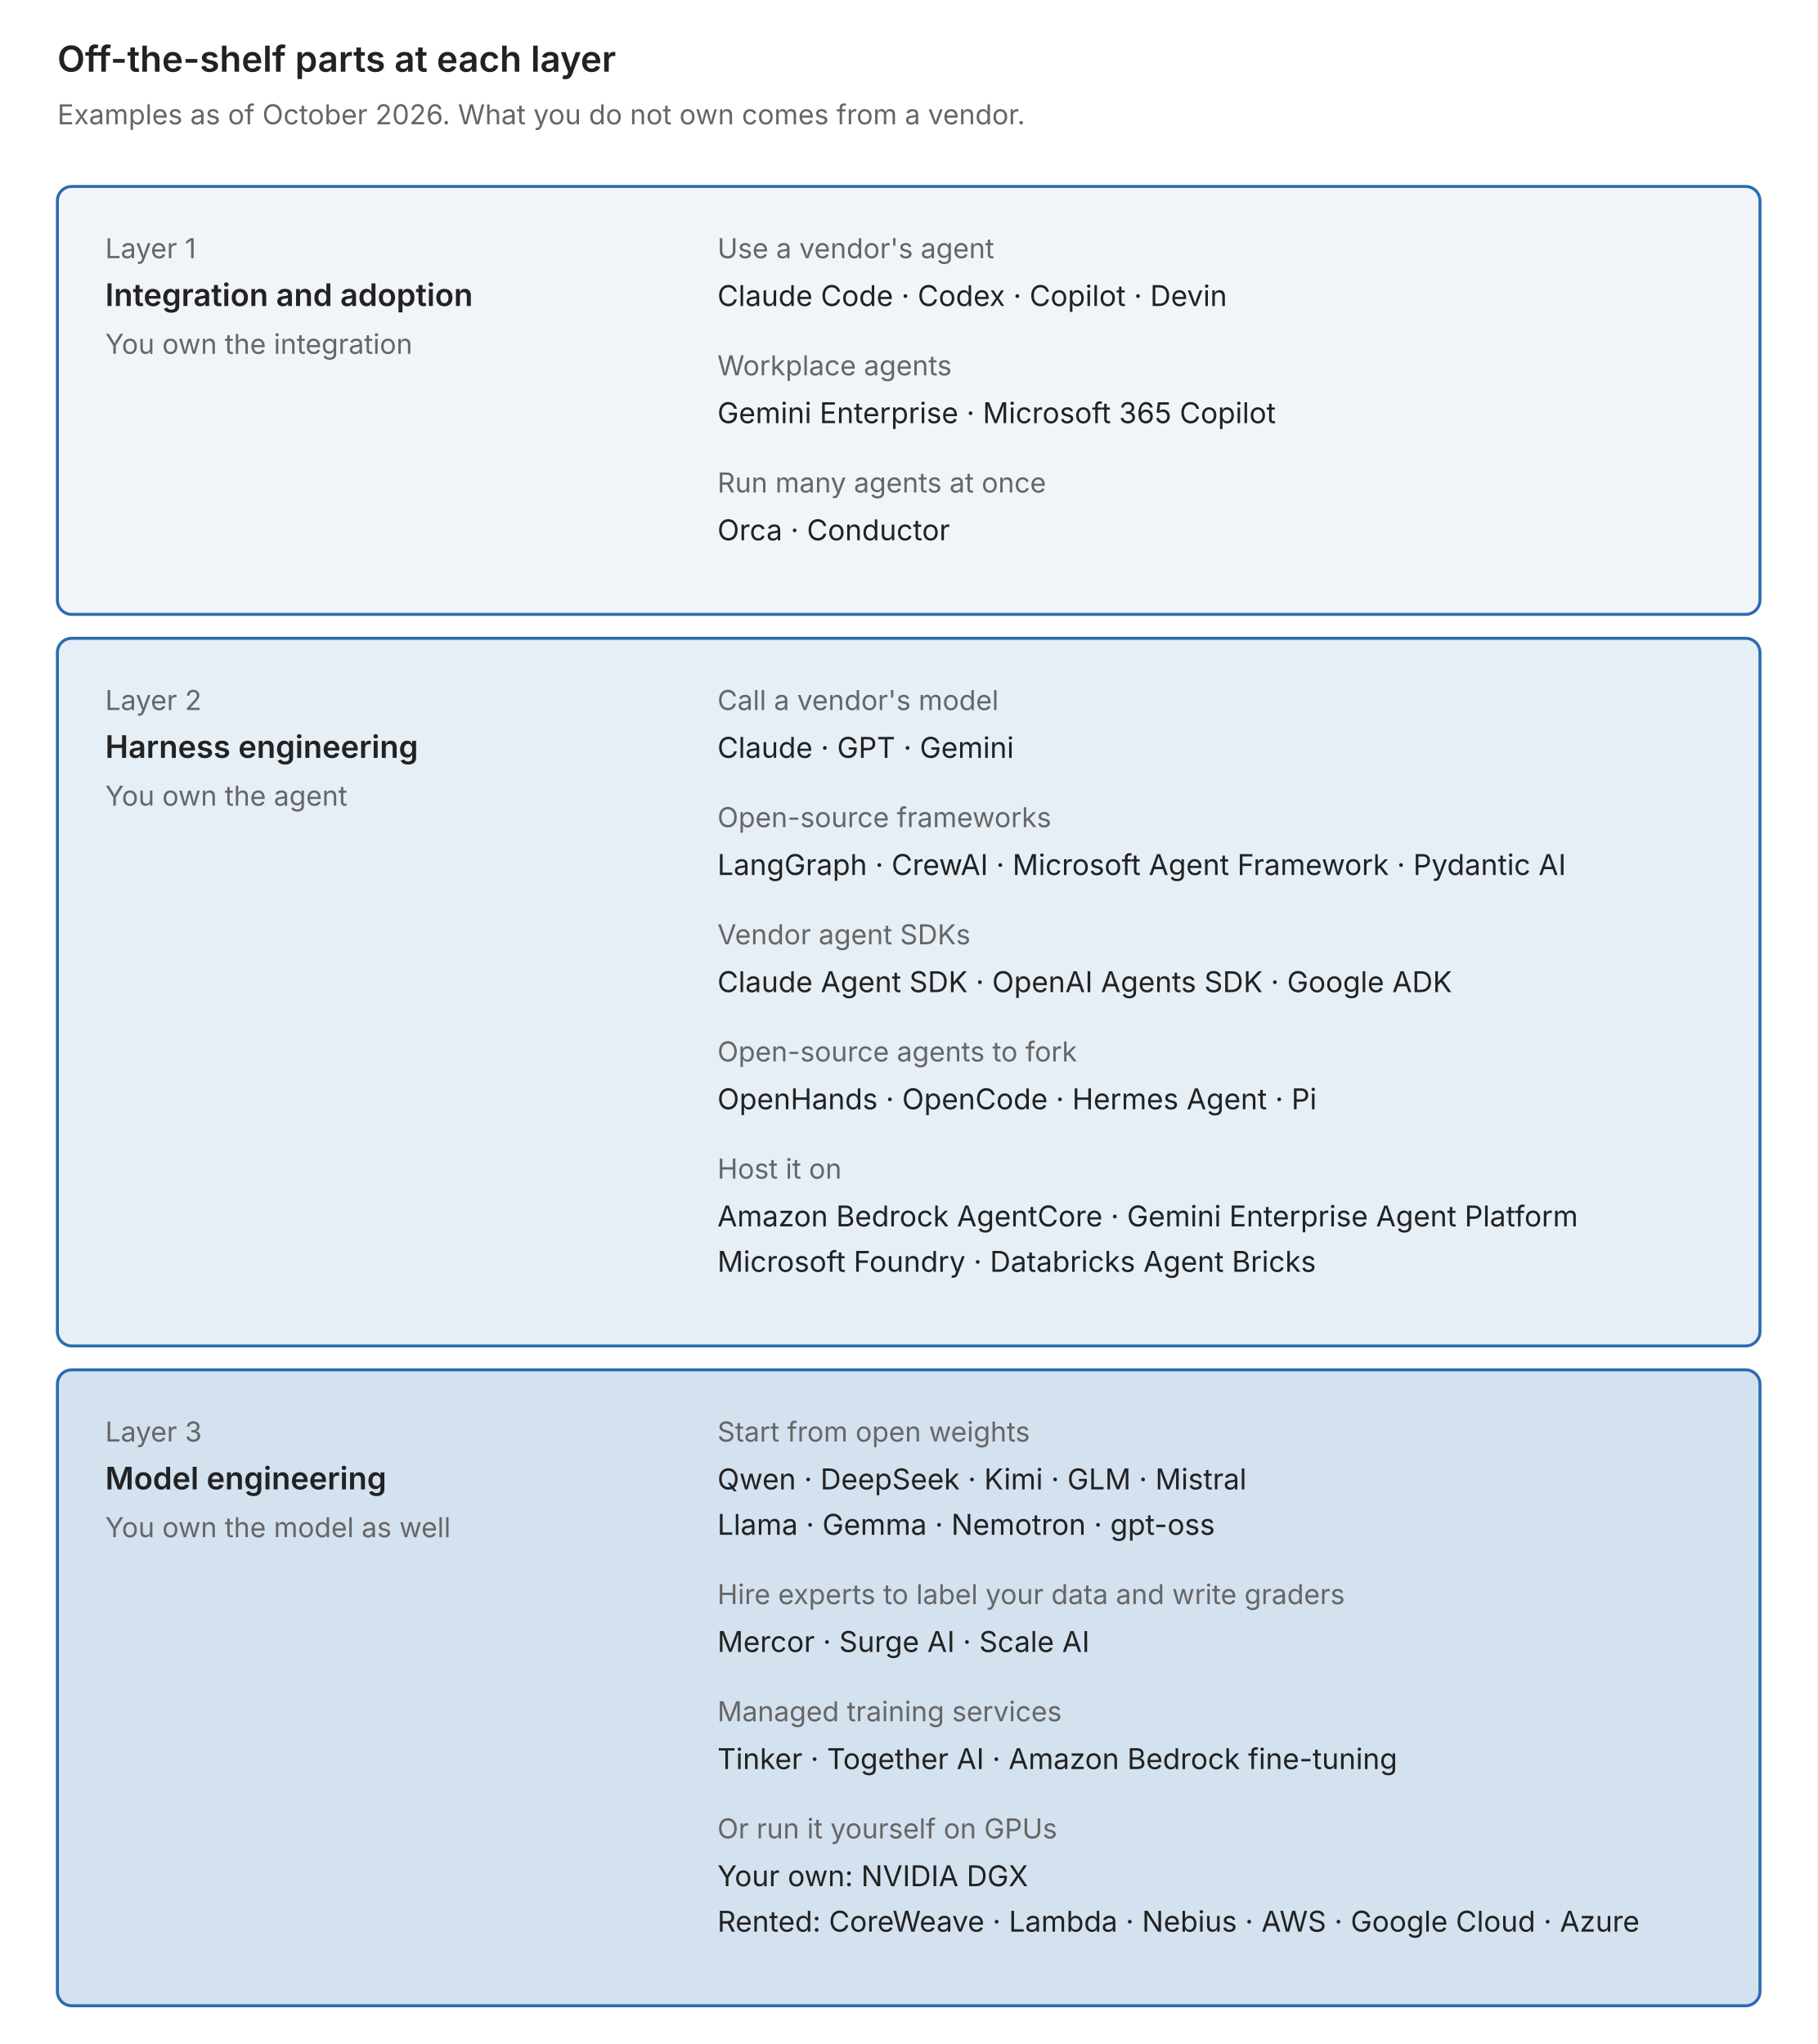
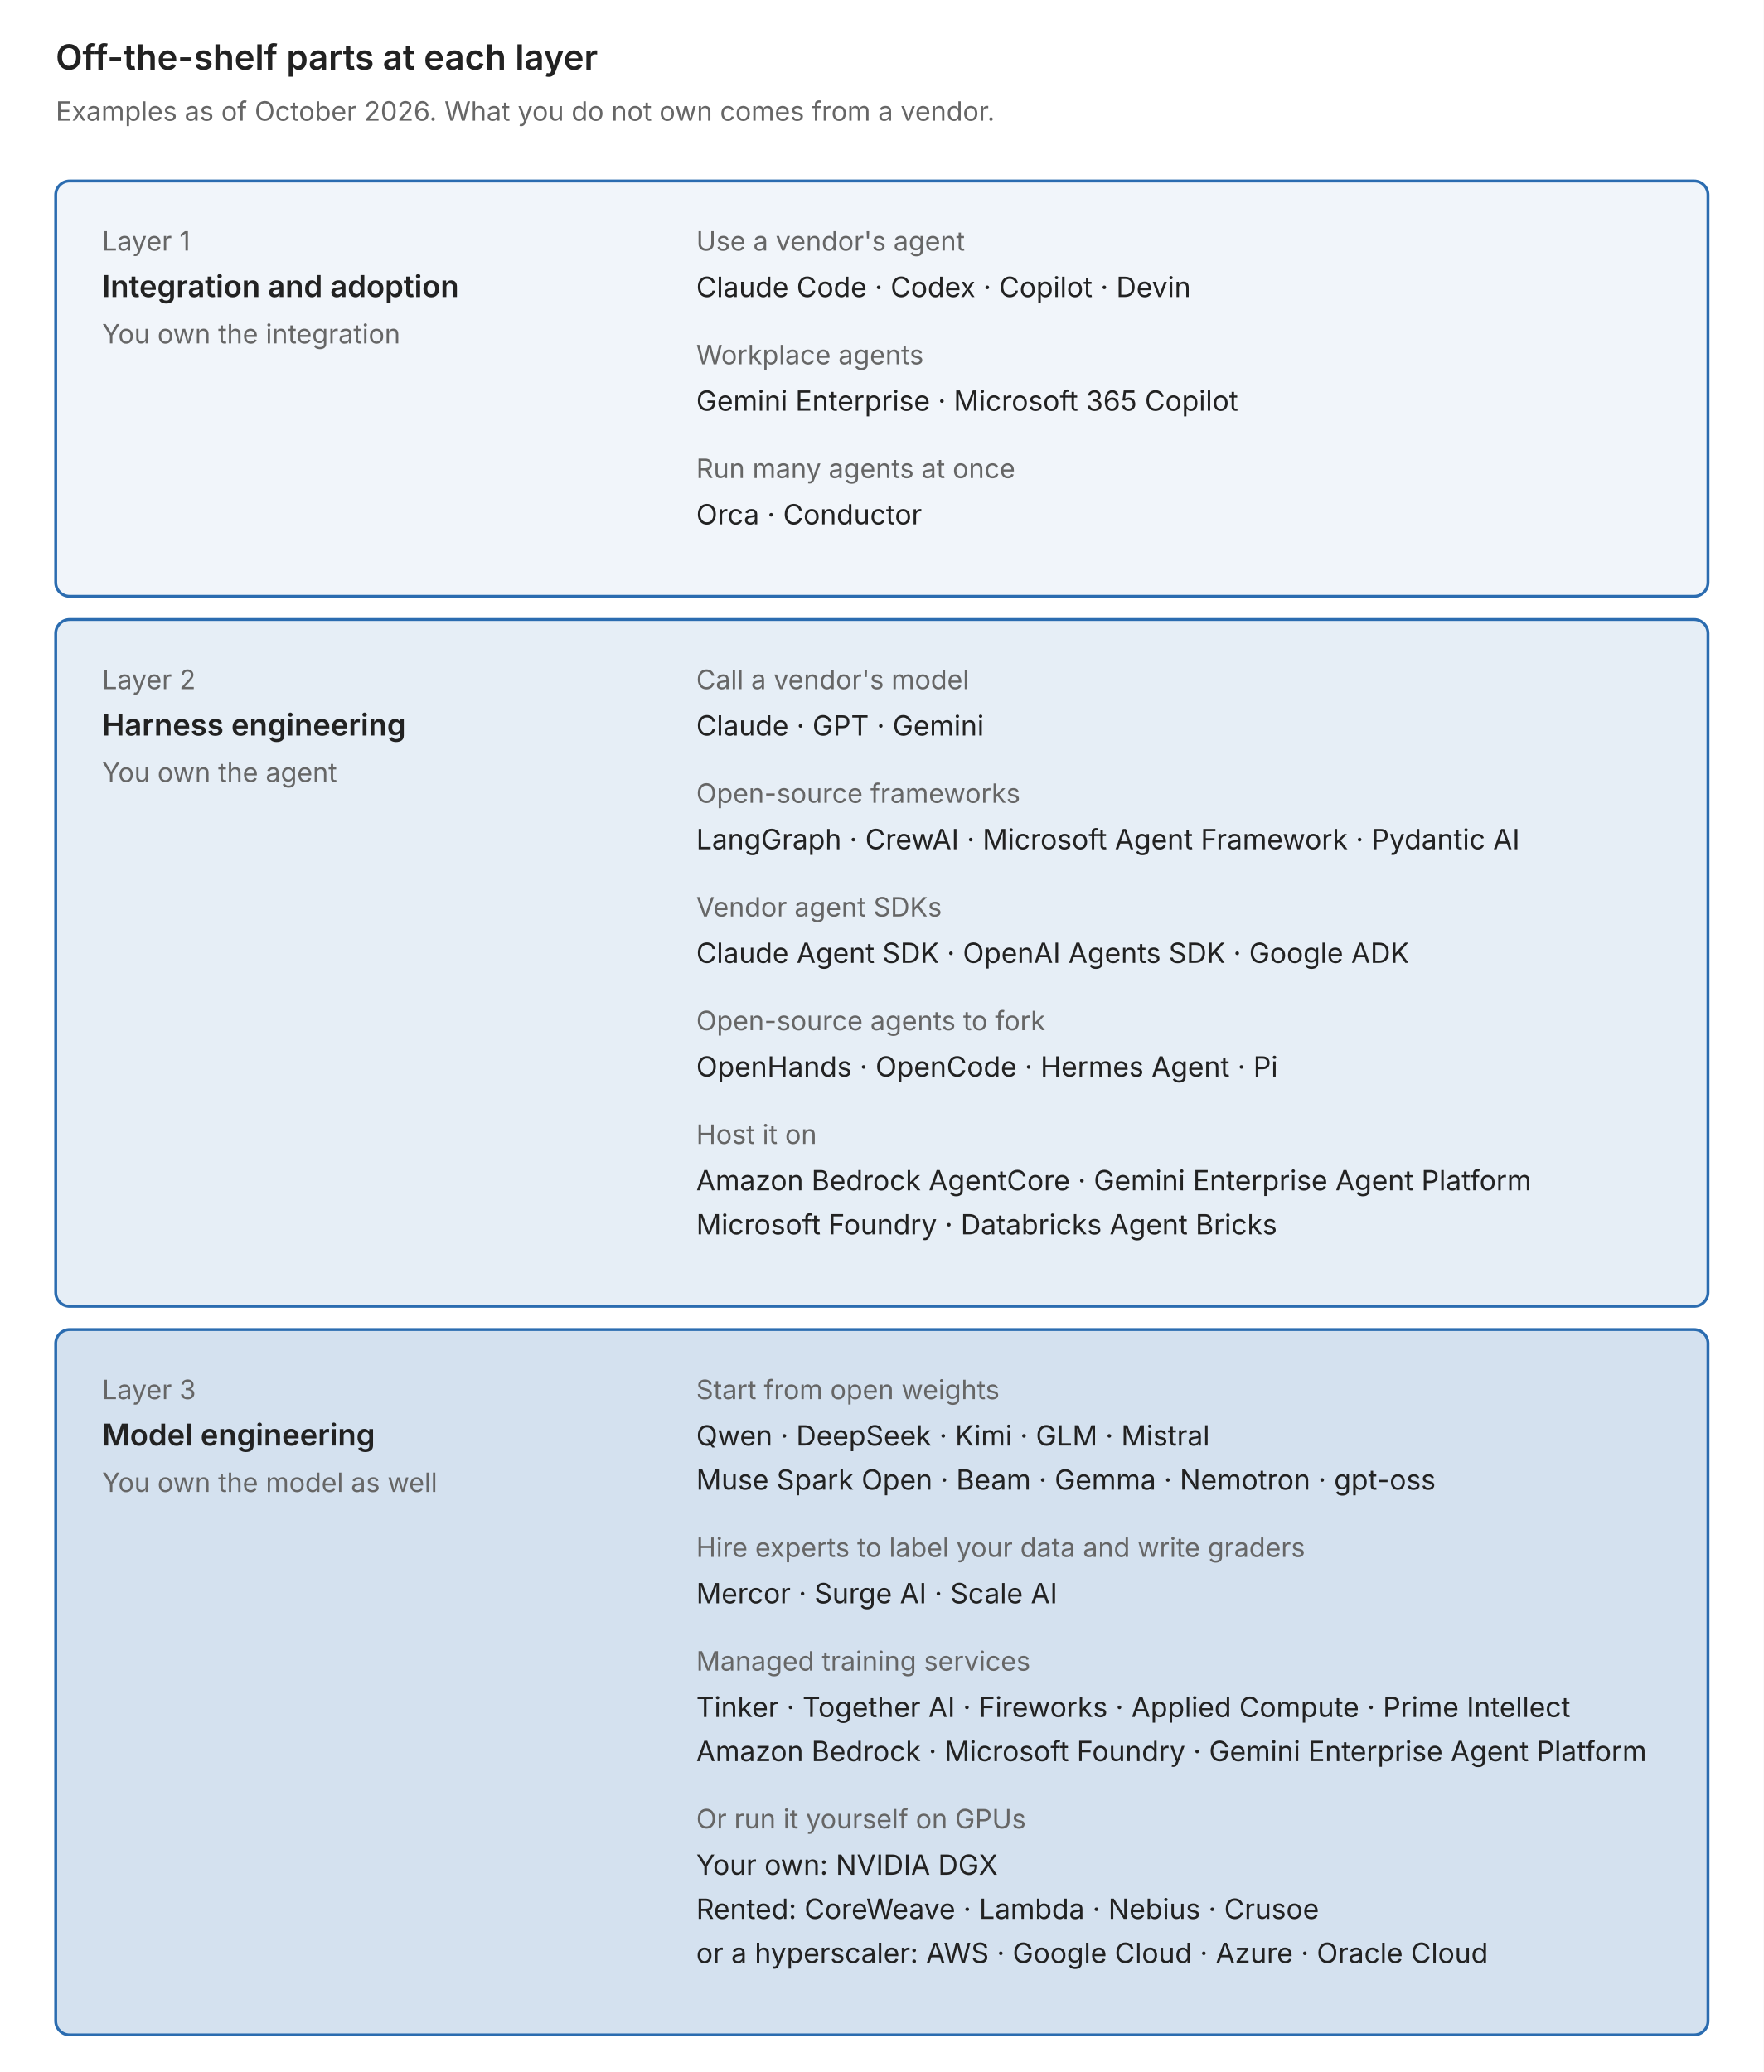
- <svg xmlns="http://www.w3.org/2000/svg" font-family="system-ui, -apple-system, Segoe UI, sans-serif" viewBox="0 0 760 855" role="img" aria-label="Off-the-shelf parts at each layer" font-size="12">
-   <rect x="0" y="0" width="760" height="855" fill="#ffffff" />
+ <svg xmlns="http://www.w3.org/2000/svg" font-family="system-ui, -apple-system, Segoe UI, sans-serif" viewBox="0 0 760 893" role="img" aria-label="Off-the-shelf parts at each layer" font-size="12">
+   <rect x="0" y="0" width="760" height="893" fill="#ffffff" />
  <text x="24" y="30" font-size="15" font-weight="600" fill="#222222">Off-the-shelf parts at each layer</text>
  <text x="24" y="52" font-size="11.5" fill="#666666">Examples as of October 2026. What you do not own comes from a vendor.</text>
  <g>
    <rect x="24" y="78" width="712" height="179" rx="6" fill="#2b6cb0" fill-opacity="0.07" stroke="#2b6cb0" stroke-width="1.25" />
    <text x="44" y="108" font-size="11.5" fill="#666666">Layer 1</text>
    <text x="44" y="128" font-size="13" font-weight="600" fill="#222222">Integration and adoption</text>
    <text x="44" y="148" font-size="11.5" fill="#666666">You own the integration</text>
    <text x="300" y="108" font-size="11.5" fill="#666666">Use a vendor's agent</text>
    <text x="300" y="128" fill="#222222">Claude Code · Codex · Copilot · Devin</text>
    <text x="300" y="157" font-size="11.5" fill="#666666">Workplace agents</text>
    <text x="300" y="177" fill="#222222">Gemini Enterprise · Microsoft 365 Copilot</text>
    <text x="300" y="206" font-size="11.5" fill="#666666">Run many agents at once</text>
    <text x="300" y="226" fill="#222222">Orca · Conductor</text>
  </g>
  <g>
    <rect x="24" y="267" width="712" height="296" rx="6" fill="#2b6cb0" fill-opacity="0.12" stroke="#2b6cb0" stroke-width="1.25" />
    <text x="44" y="297" font-size="11.5" fill="#666666">Layer 2</text>
    <text x="44" y="317" font-size="13" font-weight="600" fill="#222222">Harness engineering</text>
    <text x="44" y="337" font-size="11.5" fill="#666666">You own the agent</text>
    <text x="300" y="297" font-size="11.5" fill="#666666">Call a vendor's model</text>
    <text x="300" y="317" fill="#222222">Claude · GPT · Gemini</text>
    <text x="300" y="346" font-size="11.5" fill="#666666">Open-source frameworks</text>
    <text x="300" y="366" fill="#222222">LangGraph · CrewAI · Microsoft Agent Framework · Pydantic AI</text>
    <text x="300" y="395" font-size="11.5" fill="#666666">Vendor agent SDKs</text>
    <text x="300" y="415" fill="#222222">Claude Agent SDK · OpenAI Agents SDK · Google ADK</text>
    <text x="300" y="444" font-size="11.5" fill="#666666">Open-source agents to fork</text>
    <text x="300" y="464" fill="#222222">OpenHands · OpenCode · Hermes Agent · Pi</text>
    <text x="300" y="493" font-size="11.5" fill="#666666">Host it on</text>
    <text x="300" y="513" fill="#222222">Amazon Bedrock AgentCore · Gemini Enterprise Agent Platform</text>
    <text x="300" y="532" fill="#222222">Microsoft Foundry · Databricks Agent Bricks</text>
  </g>
  <g transform="translate(0 -19)">
-     <rect x="24" y="592" width="712" height="266" rx="6" fill="#2b6cb0" fill-opacity="0.2" stroke="#2b6cb0" stroke-width="1.25" />
+     <rect x="24" y="592" width="712" height="304" rx="6" fill="#2b6cb0" fill-opacity="0.2" stroke="#2b6cb0" stroke-width="1.25" />
    <text x="44" y="622" font-size="11.5" fill="#666666">Layer 3</text>
    <text x="44" y="642" font-size="13" font-weight="600" fill="#222222">Model engineering</text>
    <text x="44" y="662" font-size="11.5" fill="#666666">You own the model as well</text>
    <text x="300" y="622" font-size="11.5" fill="#666666">Start from open weights</text>
    <text x="300" y="642" fill="#222222">Qwen · DeepSeek · Kimi · GLM · Mistral</text>
-     <text x="300" y="661" fill="#222222">Llama · Gemma · Nemotron · gpt-oss</text>
+     <text x="300" y="661" fill="#222222">Muse Spark Open · Beam · Gemma · Nemotron · gpt-oss</text>
    <text x="300" y="690" font-size="11.5" fill="#666666">Hire experts to label your data and write graders</text>
    <text x="300" y="710" fill="#222222">Mercor · Surge AI · Scale AI</text>
    <text x="300" y="739" font-size="11.5" fill="#666666">Managed training services</text>
-     <text x="300" y="759" fill="#222222">Tinker · Together AI · Amazon Bedrock fine-tuning</text>
-     <text x="300" y="788" font-size="11.5" fill="#666666">Or run it yourself on GPUs</text>
-     <text x="300" y="808" fill="#222222">Your own: NVIDIA DGX</text>
-     <text x="300" y="827" fill="#222222">Rented: CoreWeave · Lambda · Nebius · AWS · Google Cloud · Azure</text>
+     <text x="300" y="759" fill="#222222">Tinker · Together AI · Fireworks · Applied Compute · Prime Intellect</text>
+     <text x="300" y="778" fill="#222222">Amazon Bedrock · Microsoft Foundry · Gemini Enterprise Agent Platform</text>
+     <text x="300" y="807" font-size="11.5" fill="#666666">Or run it yourself on GPUs</text>
+     <text x="300" y="827" fill="#222222">Your own: NVIDIA DGX</text>
+     <text x="300" y="846" fill="#222222">Rented: CoreWeave · Lambda · Nebius · Crusoe</text>
+     <text x="300" y="865" fill="#222222">or a hyperscaler: AWS · Google Cloud · Azure · Oracle Cloud</text>
  </g>
</svg>
